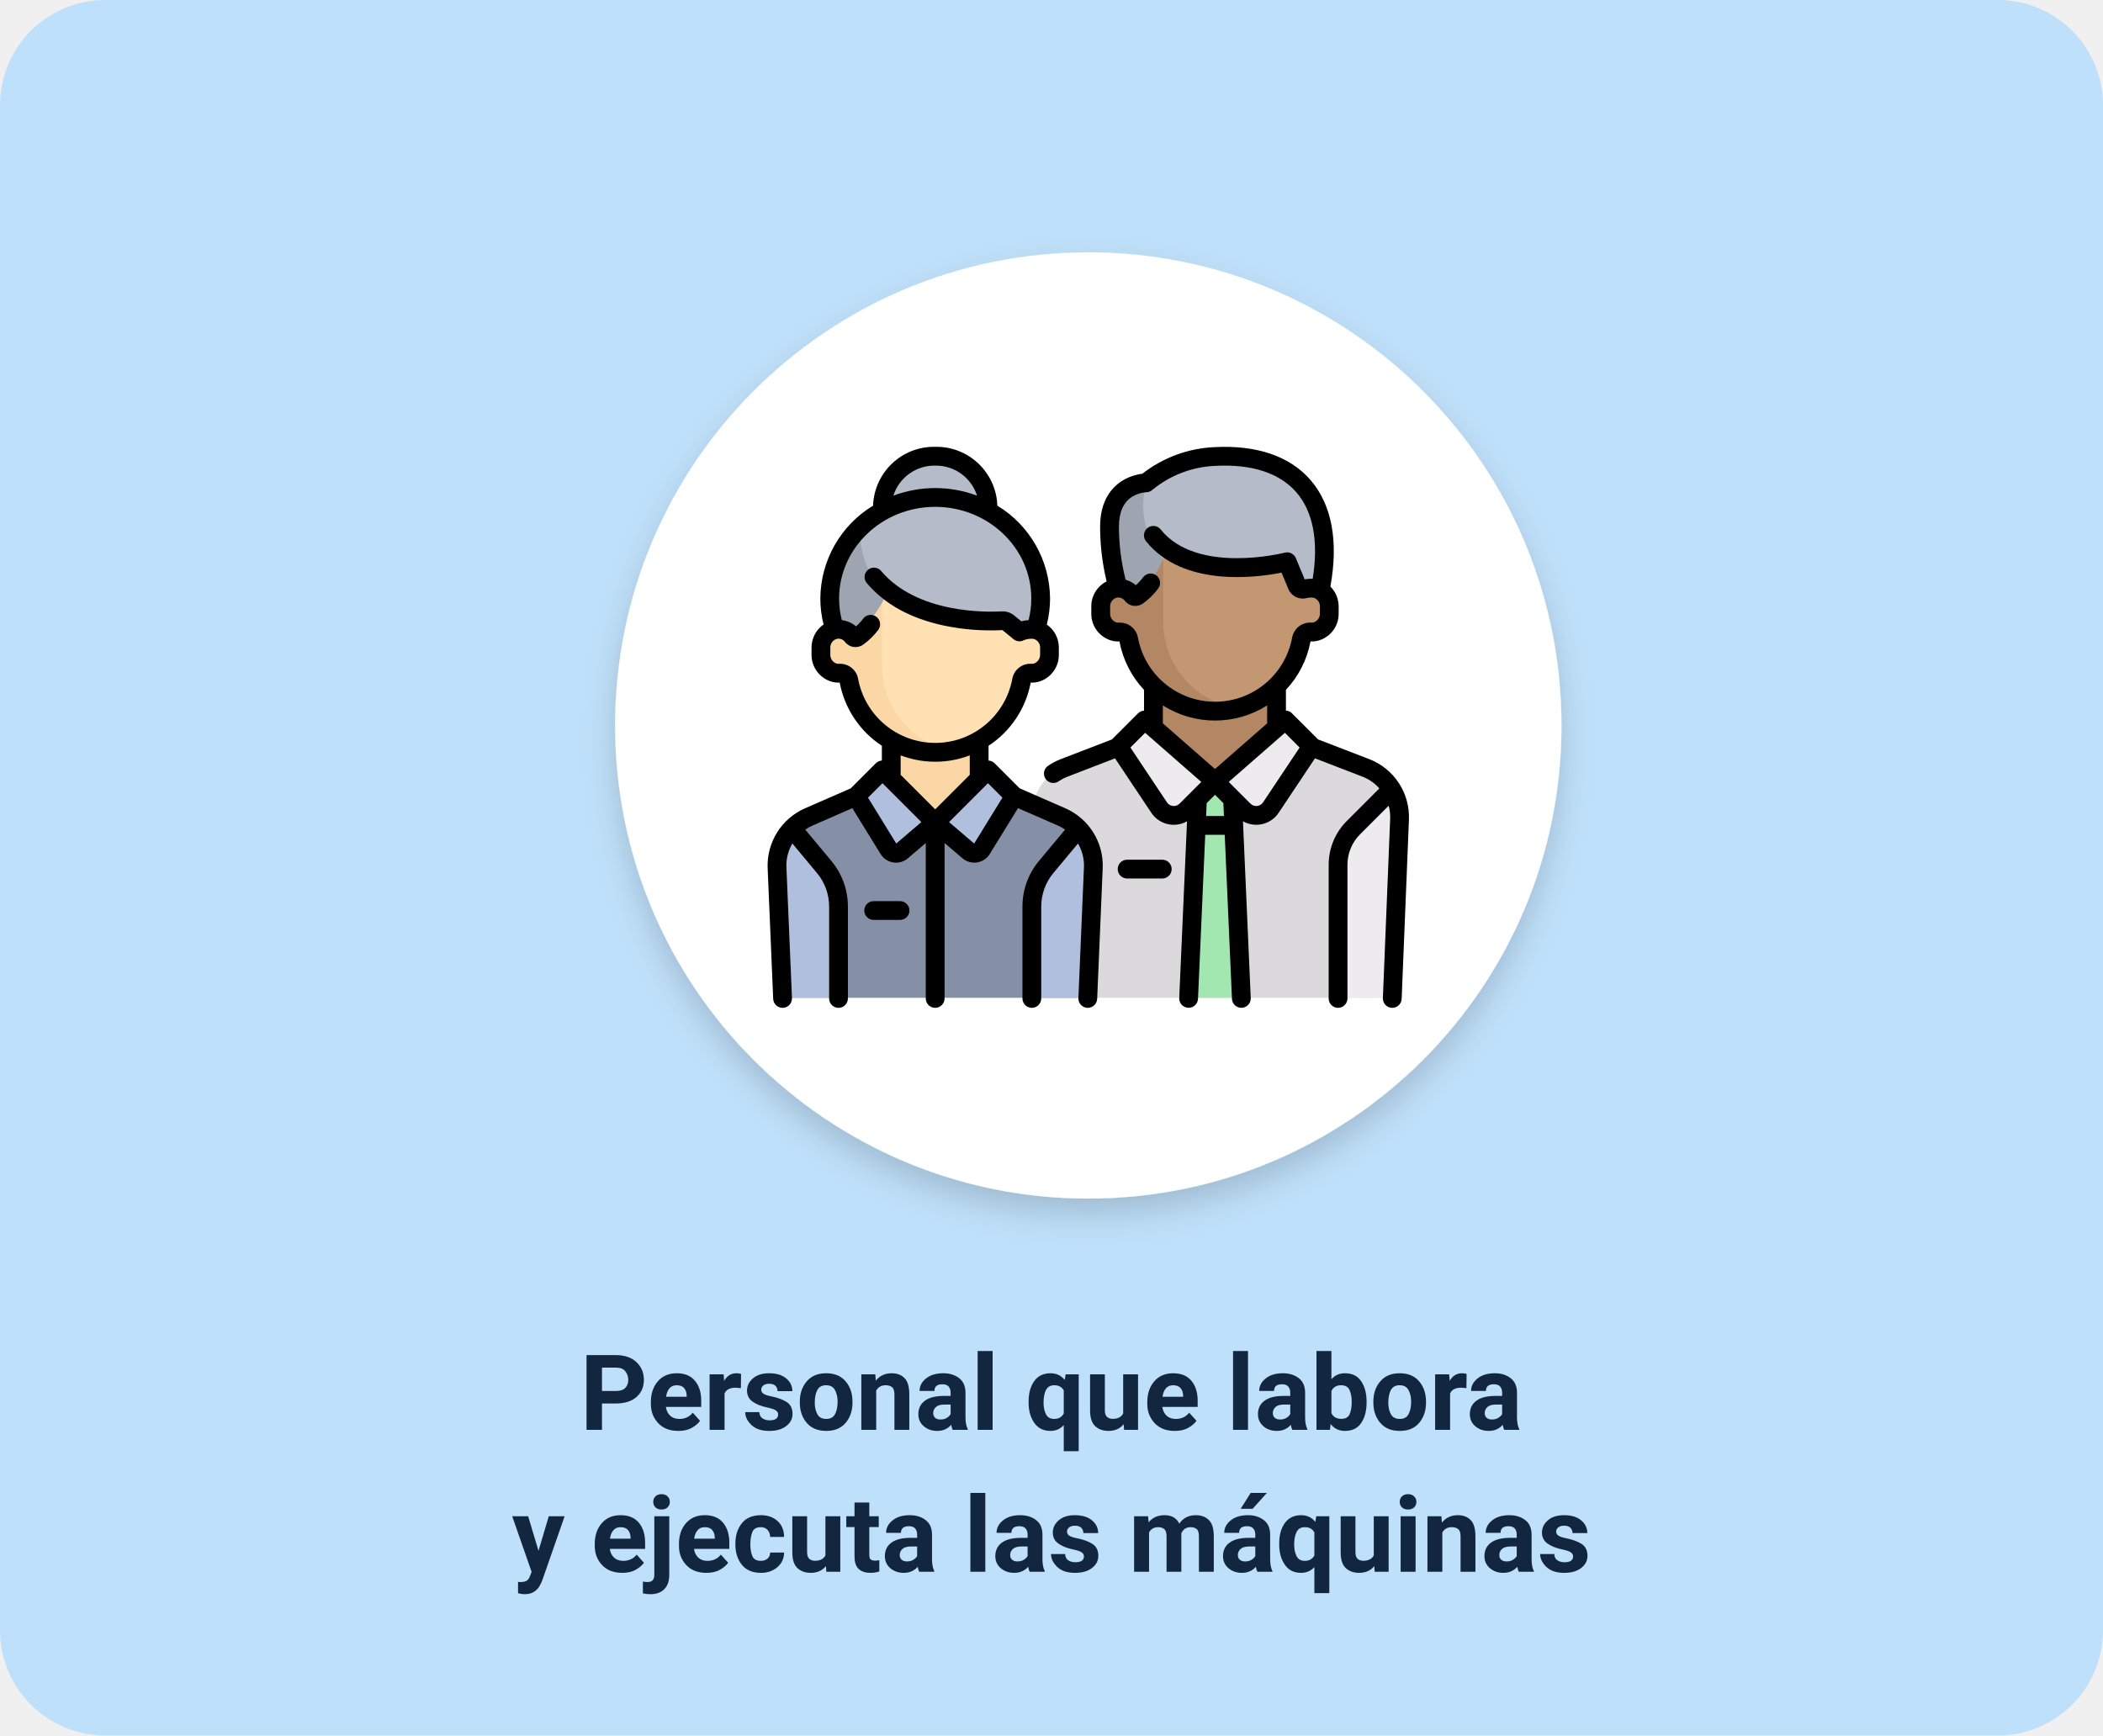
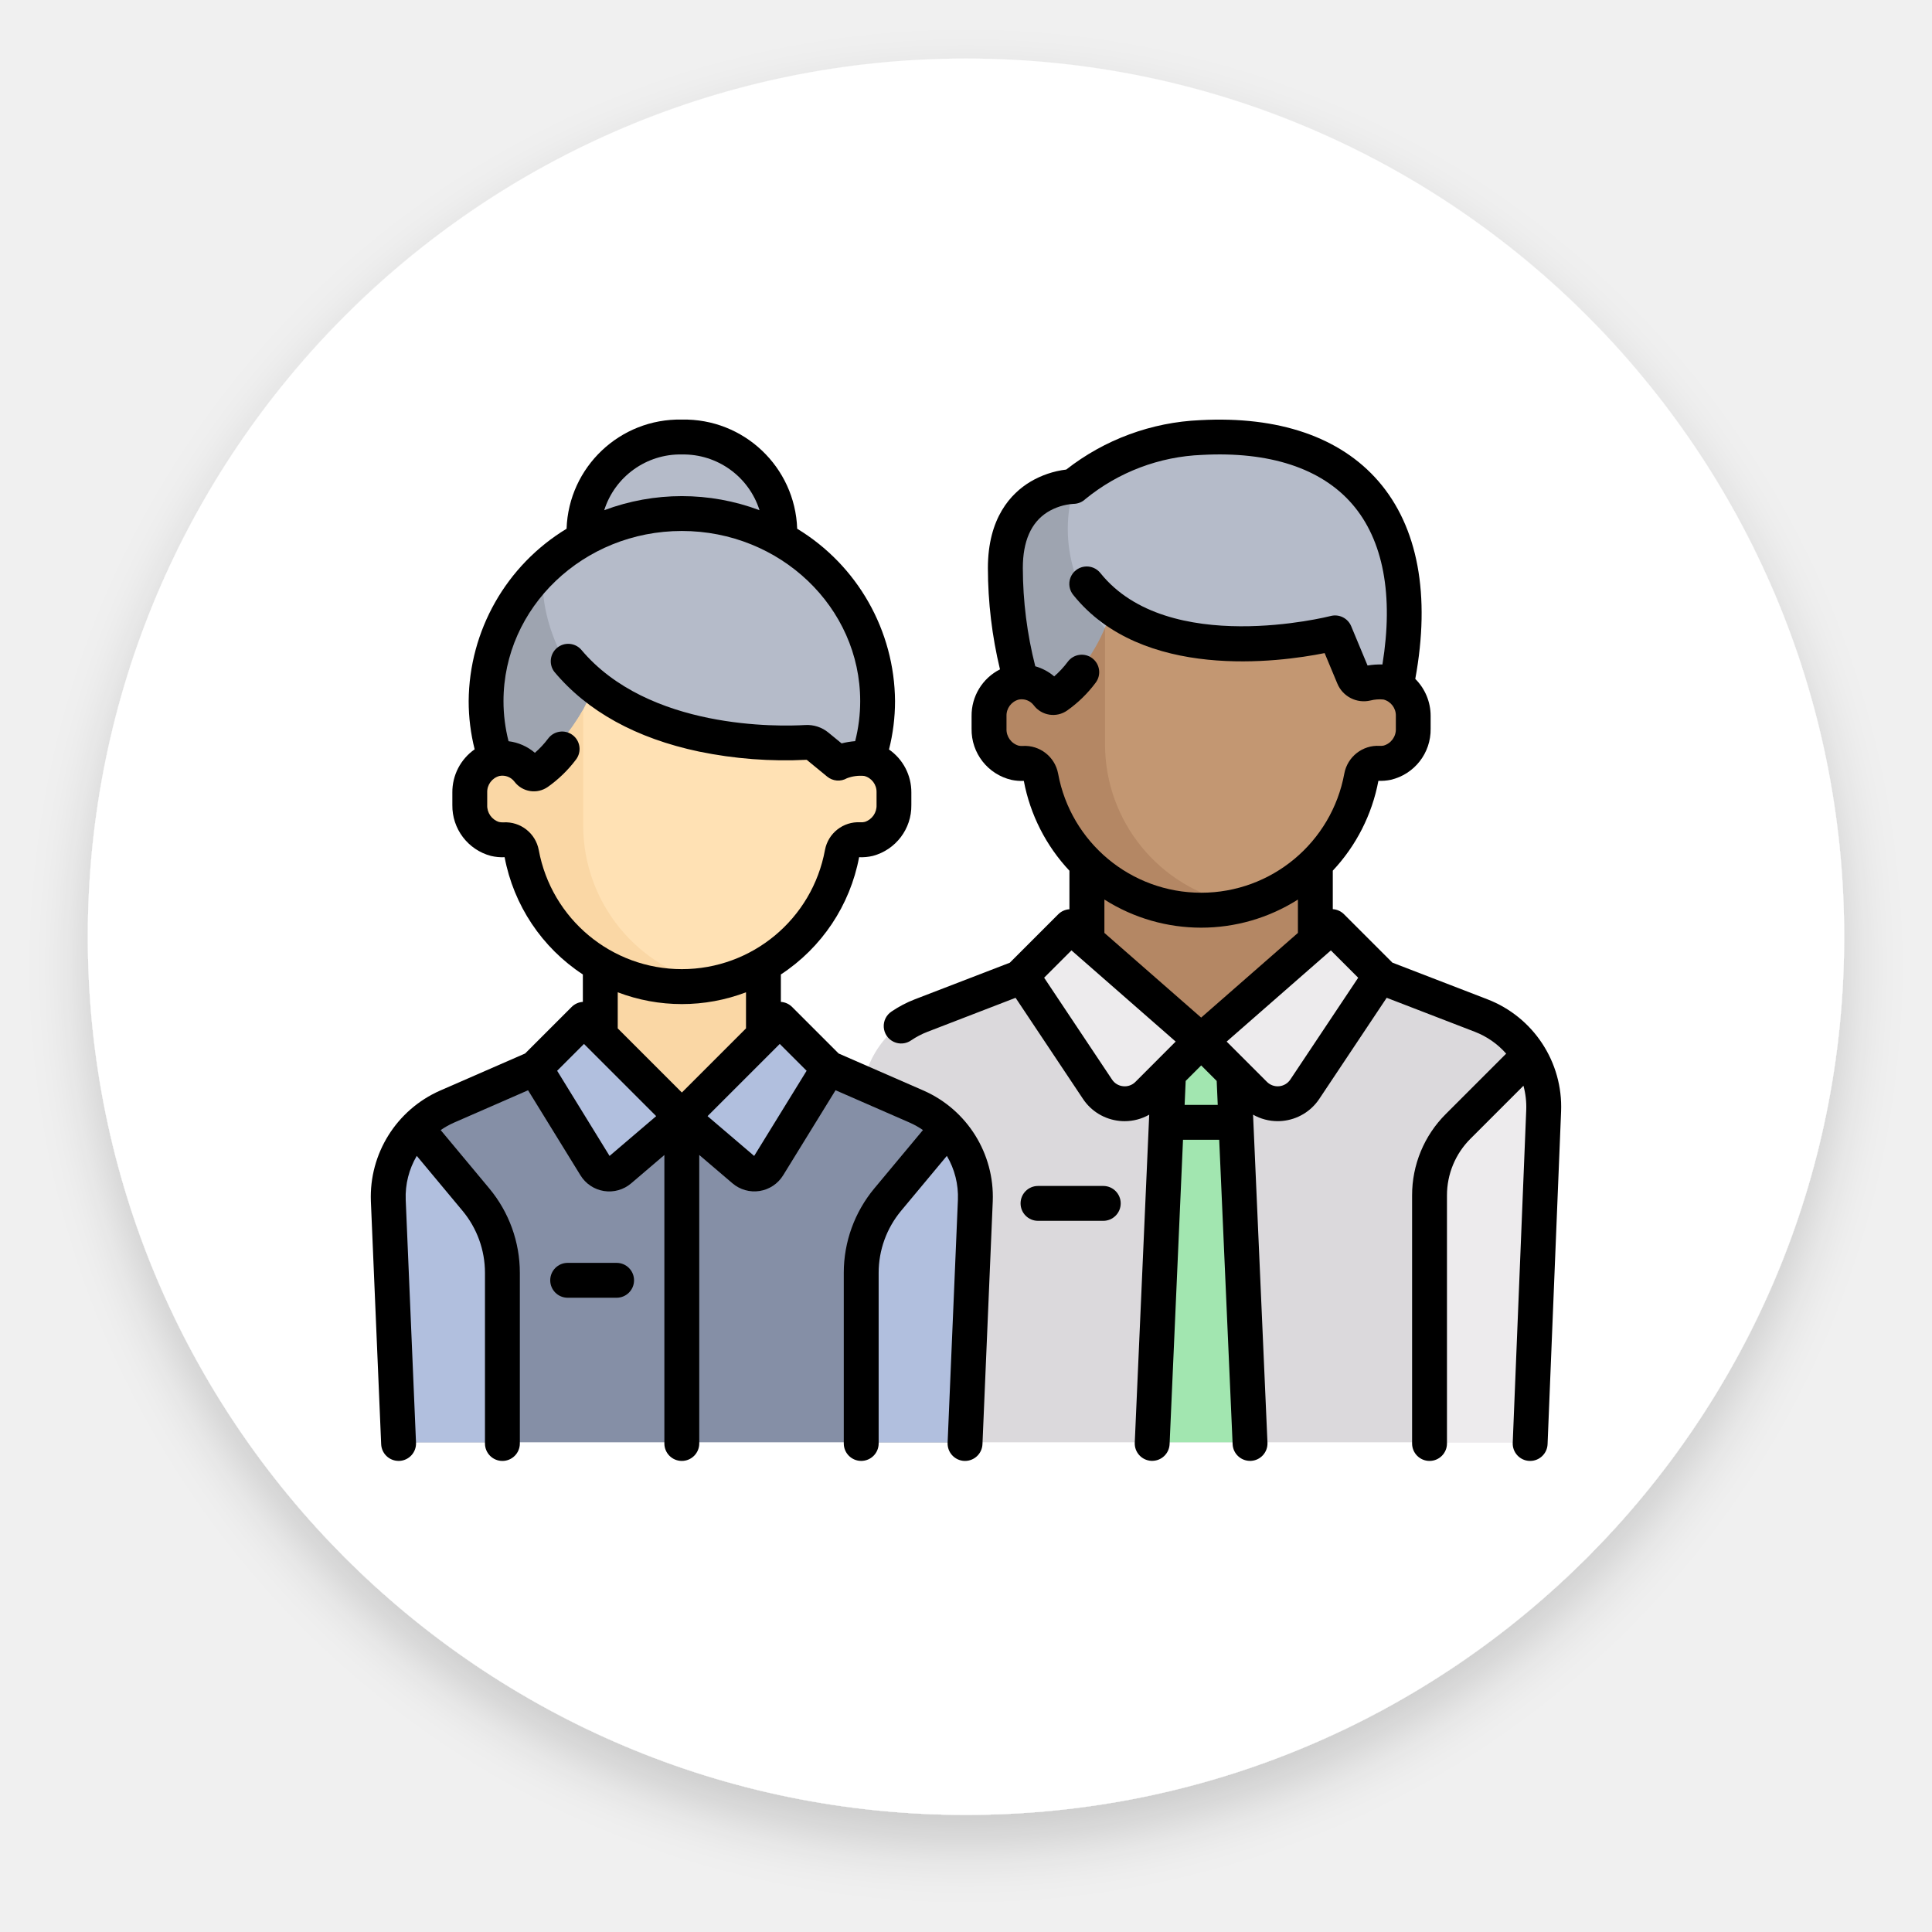
- <svg xmlns="http://www.w3.org/2000/svg" width="400" height="330.137" viewBox="0 0 400 330.137">
+ <svg xmlns="http://www.w3.org/2000/svg" width="198" height="198" viewBox="0 0 198 198">
  <defs>
-     <filter id="Elipse_4966" x="108" y="42" width="198" height="198" filterUnits="userSpaceOnUse">
+     <filter id="Elipse_4966" x="0" y="0" width="198" height="198" filterUnits="userSpaceOnUse">
      <feOffset dy="3" input="SourceAlpha" />
      <feGaussianBlur stdDeviation="3" result="blur" />
      <feFlood flood-opacity="0.161" />
      <feComposite operator="in" in2="blur" />
      <feComposite in="SourceGraphic" />
    </filter>
  </defs>
-   <g id="Grupo_179255" data-name="Grupo 179255" transform="translate(-180 -837)">
-     <rect id="Background" width="400" height="330.137" rx="20" transform="translate(180 837)" fill="#bfe0fa" />
-     <g transform="matrix(1, 0, 0, 1, 180, 837)" filter="url(#Elipse_4966)">
-       <circle id="Elipse_4966-2" data-name="Elipse 4966" cx="90" cy="90" r="90" transform="translate(117 48)" fill="#fff" />
+   <g id="Grupo_179258" data-name="Grupo 179258" transform="translate(-288 -879)">
+     <g transform="matrix(1, 0, 0, 1, 288, 879)" filter="url(#Elipse_4966)">
+       <circle id="Elipse_4966-2" data-name="Elipse 4966" cx="90" cy="90" r="90" transform="translate(9 6)" fill="#fff" />
    </g>
    <g id="empleados" transform="translate(325.999 889.937)">
      <path id="Trazado_266147" data-name="Trazado 266147" d="M274.616,273.736l-10.311-4.056h-36.6L217.4,273.736a9.981,9.981,0,0,0-6.319,9.688l1.38,34.448h67.1l1.38-34.448A9.982,9.982,0,0,0,274.616,273.736Z" transform="translate(-160.775 -180.998)" fill="#dbd9dc" />
      <rect id="Rectángulo_46215" data-name="Rectángulo 46215" width="23.292" height="19.963" transform="translate(73.585 75.321)" fill="#b48764" />
      <path id="Trazado_266148" data-name="Trazado 266148" d="M293.875,39.114A21.519,21.519,0,0,0,280.844,44.1s-6.932,0-6.932,8.318a62.149,62.149,0,0,0,1.664,13.257h38.263C317.166,47.38,309.264,38.282,293.875,39.114Z" transform="translate(-208.645 -5.331)" fill="#b5bbc9" />
      <path id="Trazado_266149" data-name="Trazado 266149" d="M283.894,74.936c-6.111-7.641-3.05-14.709-3.05-14.709s-6.932,0-6.932,8.318A62.15,62.15,0,0,0,275.576,81.8h8.318Z" transform="translate(-208.645 -21.453)" fill="#9ea4b0" />
      <path id="Trazado_266150" data-name="Trazado 266150" d="M306.857,120.483h-1.664l-3.263-3.943c-14.972,3.119-22.818-3.347-22.818-3.347-.819,5.177-5.833,9.077-5.833,9.077l-3.078-1.787h0a3.26,3.26,0,0,0-.555.059,3.517,3.517,0,0,0-2.713,3.51v1.2a3.494,3.494,0,0,0,2.66,3.475,3.275,3.275,0,0,0,.924.058,1.608,1.608,0,0,1,1.693,1.33,16.617,16.617,0,0,0,32.7.022,1.616,1.616,0,0,1,1.611-1.342h.343a3.327,3.327,0,0,0,3.327-3.327V123.81A3.327,3.327,0,0,0,306.857,120.483Z" transform="translate(-203.326 -61.799)" fill="#c39772" />
      <path id="Trazado_266151" data-name="Trazado 266151" d="M458.362,311.073l7.238-7.238a9.949,9.949,0,0,1,1.478,5.606l-1.38,34.448h-10.26V318.131A9.981,9.981,0,0,1,458.362,311.073Z" transform="translate(-346.918 -207.015)" fill="#edebed" />
      <path id="Trazado_266152" data-name="Trazado 266152" d="M343.954,297.707h-6.688l-1.672,41.514h10.032Z" transform="translate(-255.629 -202.347)" fill="#a2e6b0" />
      <path id="Trazado_266153" data-name="Trazado 266153" d="M348.5,306.75l-.364-9.043h-6.688l-.364,9.043Z" transform="translate(-259.811 -202.347)" fill="#a2e6b0" />
      <g id="Grupo_146886" data-name="Grupo 146886" transform="translate(66.931 83.691)">
        <path id="Trazado_266154" data-name="Trazado 266154" d="M299.193,260.38l-13.309-11.645-4.991,4.991,7.73,11.6a3.327,3.327,0,0,0,5.121.507Z" transform="translate(-280.894 -248.735)" fill="#edebed" />
        <path id="Trazado_266155" data-name="Trazado 266155" d="M357.693,260.38,371,248.735l4.991,4.991-7.73,11.6a3.327,3.327,0,0,1-5.121.507Z" transform="translate(-339.393 -248.735)" fill="#edebed" />
      </g>
      <path id="Trazado_266156" data-name="Trazado 266156" d="M291.856,149.835a16.642,16.642,0,0,1-13.28-16.3V121.6a18.386,18.386,0,0,1-5.3,7.075l-3.078-1.787h0a3.26,3.26,0,0,0-.555.059,3.517,3.517,0,0,0-2.713,3.51v1.2a3.494,3.494,0,0,0,2.66,3.475,3.283,3.283,0,0,0,.924.058,1.608,1.608,0,0,1,1.692,1.33,16.573,16.573,0,0,0,19.649,13.313Z" transform="translate(-203.327 -68.199)" fill="#b48764" />
      <path id="Trazado_266157" data-name="Trazado 266157" d="M61.481,315.27l-8.975-3.918H22.544l-8.975,3.918a9.981,9.981,0,0,0-5.979,9.571l1.05,24.774H66.411l1.05-24.774A9.982,9.982,0,0,0,61.481,315.27Z" transform="translate(-5.774 -212.741)" fill="#858fa6" />
      <rect id="Rectángulo_46216" data-name="Rectángulo 46216" width="16.636" height="16.636" transform="translate(23.432 86.966)" fill="#fad7a5" />
      <circle id="Elipse_4964" data-name="Elipse 4964" cx="9.982" cy="9.982" r="9.982" transform="translate(21.769 33.731)" fill="#b5bbc9" />
      <ellipse id="Elipse_4965" data-name="Elipse 4965" cx="19.963" cy="19.131" rx="19.963" ry="19.131" transform="translate(11.788 42.048)" fill="#b5bbc9" />
      <path id="Trazado_266158" data-name="Trazado 266158" d="M62.78,113.612c-6.654-6.654-7.649-12.391-7.492-15.992a18.678,18.678,0,0,0-5.817,13.5,18.391,18.391,0,0,0,2.86,9.853Z" transform="translate(-37.683 -49.936)" fill="#9ea4b0" />
      <path id="Trazado_266159" data-name="Trazado 266159" d="M83.084,155.344a8.978,8.978,0,0,0-.954-.069,3.327,3.327,0,0,1-2.353-.975l-2.291-1.737s-11.779,2.467-22.443-4.616c-1.035,3.024-2.865,5.332-6.128,8.357l-3.155-1.03h0a3.251,3.251,0,0,0-.558.059,3.517,3.517,0,0,0-2.71,3.51v1.205a3.494,3.494,0,0,0,2.659,3.474,3.28,3.28,0,0,0,.927.059,1.606,1.606,0,0,1,1.691,1.329,16.617,16.617,0,0,0,32.693.044,1.63,1.63,0,0,1,1.7-1.366,3.35,3.35,0,0,0,1.082-.079,3.446,3.446,0,0,0,2.521-3.481c-.018-.755-.018-1.495-.018-1.495A3.473,3.473,0,0,0,83.084,155.344Z" transform="translate(-32.365 -88.272)" fill="#ffe1b4" />
      <g id="Grupo_146887" data-name="Grupo 146887" transform="translate(1.806 104.714)">
        <path id="Trazado_266160" data-name="Trazado 266160" d="M16.526,344.258l-6.078-7.294a9.956,9.956,0,0,0-2.859,7.386l1.05,24.774H19.225V351.713A11.645,11.645,0,0,0,16.526,344.258Z" transform="translate(-7.58 -336.964)" fill="#b1bfde" />
        <path id="Trazado_266161" data-name="Trazado 266161" d="M212.751,344.258l6.078-7.294a9.956,9.956,0,0,1,2.859,7.386l-1.05,24.774H210.052V351.713A11.645,11.645,0,0,1,212.751,344.258Z" transform="translate(-161.807 -336.964)" fill="#b1bfde" />
      </g>
      <path id="Trazado_266162" data-name="Trazado 266162" d="M54.135,168.648v-11.88a24.018,24.018,0,0,1-5.219,6.255l-3.155-1.03h0a3.252,3.252,0,0,0-.558.059,3.517,3.517,0,0,0-2.71,3.51v1.205a3.494,3.494,0,0,0,2.658,3.474,3.282,3.282,0,0,0,.927.059,1.606,1.606,0,0,1,1.691,1.329,16.574,16.574,0,0,0,19.649,13.315A16.642,16.642,0,0,1,54.135,168.648Z" transform="translate(-32.365 -94.991)" fill="#fad7a5" />
      <g id="Grupo_146888" data-name="Grupo 146888" transform="translate(16.238 93.404)">
        <path id="Trazado_266163" data-name="Trazado 266163" d="M83.192,299.528,73.161,289.5l-5.016,5.016,6.186,10.042a1.672,1.672,0,0,0,2.509.395Z" transform="translate(-68.145 -289.496)" fill="#b1bfde" />
        <path id="Trazado_266164" data-name="Trazado 266164" d="M131.3,299.528,141.328,289.5l5.016,5.016-6.186,10.042a1.672,1.672,0,0,1-2.509.395Z" transform="translate(-116.249 -289.496)" fill="#b1bfde" />
      </g>
      <path id="Trazado_266165" data-name="Trazado 266165" d="M287.954,361.686h-6.688a1.787,1.787,0,1,0,0,3.574h6.688a1.787,1.787,0,1,0,0-3.574Z" transform="translate(-212.885 -251.081)" />
      <path id="Trazado_266166" data-name="Trazado 266166" d="M282.567,91.475l-9.732-3.754-4.962-4.962a1.779,1.779,0,0,0-1.148-.518V78.294a18.43,18.43,0,0,0,4.675-9.208,5.113,5.113,0,0,0,1.253-.1,5.289,5.289,0,0,0,4.1-5.245v-1.3a5.356,5.356,0,0,0-1.574-3.8c1.578-8.583.278-15.577-3.776-20.259-3.921-4.528-10.239-6.692-18.269-6.258a23.936,23.936,0,0,0-13.726,5.063,9.416,9.416,0,0,0-3.678,1.25c-1.985,1.191-4.351,3.693-4.351,8.847a44.626,44.626,0,0,0,1.239,10.381,5.3,5.3,0,0,0-2.911,4.8v1.283a5.289,5.289,0,0,0,4.1,5.245,5.1,5.1,0,0,0,1.253.1,18.432,18.432,0,0,0,4.675,9.208v3.948a1.778,1.778,0,0,0-1.149.518l-4.962,4.962L223.9,91.475a11.833,11.833,0,0,0-2.39,1.251,1.787,1.787,0,1,0,2.008,2.956,8.268,8.268,0,0,1,1.668-.873l9.031-3.484,6.905,10.358a5.112,5.112,0,0,0,3.764,2.26c.171.017.342.025.511.025a5.1,5.1,0,0,0,2.515-.666l-1.482,33.613a1.787,1.787,0,0,0,1.707,1.864l.08,0A1.787,1.787,0,0,0,250,137.074l1.375-31.2h3.71l1.375,31.2a1.787,1.787,0,0,0,1.784,1.708l.08,0a1.787,1.787,0,0,0,1.707-1.864L258.554,103.3a5.1,5.1,0,0,0,2.515.666c.17,0,.34-.008.511-.025a5.113,5.113,0,0,0,3.764-2.26l6.905-10.358,9.031,3.484a8.225,8.225,0,0,1,3.214,2.24l-6.179,6.179a11.741,11.741,0,0,0-3.462,8.357V137a1.787,1.787,0,0,0,3.574,0v-25.41a8.191,8.191,0,0,1,2.415-5.83l5.423-5.423a8.236,8.236,0,0,1,.285,2.5l-1.384,34.092a1.787,1.787,0,0,0,1.713,1.858h.074a1.787,1.787,0,0,0,1.784-1.714l1.385-34.093A11.815,11.815,0,0,0,282.567,91.475Zm-29.332,1.877-9.916-8.677v-3.42a18.5,18.5,0,0,0,19.833,0v3.42ZM234.948,65.513a1.533,1.533,0,0,1-.416-.028,1.733,1.733,0,0,1-1.246-1.744V62.458a1.694,1.694,0,0,1,1.261-1.7,1.553,1.553,0,0,1,1.53.586,2.493,2.493,0,0,0,3.425.538,12.975,12.975,0,0,0,2.931-2.865,1.787,1.787,0,0,0-2.868-2.133,9.487,9.487,0,0,1-1.392,1.5,5.112,5.112,0,0,0-1.938-1.035,41.1,41.1,0,0,1-1.276-10.072c0-2.737.844-4.66,2.508-5.716a5.8,5.8,0,0,1,2.672-.857,1.8,1.8,0,0,0,1.233-.494,20.131,20.131,0,0,1,11.96-4.525c6.887-.372,12.2,1.367,15.374,5.029,3.2,3.691,4.261,9.357,3.106,16.45a7.745,7.745,0,0,0-1.524.106l-1.679-4.032a1.789,1.789,0,0,0-2.1-1.042c-.166.043-16.669,4.227-23.589-4.388a1.787,1.787,0,1,0-2.786,2.238c7.066,8.8,21.088,6.884,25.755,5.951l1.3,3.118a2.938,2.938,0,0,0,3.394,1.74,3.858,3.858,0,0,1,1.337-.1,1.686,1.686,0,0,1,1.268,1.677v1.3a1.733,1.733,0,0,1-1.246,1.744,1.514,1.514,0,0,1-.416.028,3.481,3.481,0,0,0-3.619,2.836,14.913,14.913,0,0,1-29.334,0A3.479,3.479,0,0,0,234.948,65.513Zm10.293,34.874A1.534,1.534,0,0,1,244.1,99.7l-6.957-10.435,2.8-2.8,10.68,9.345L246.5,99.939A1.534,1.534,0,0,1,245.241,100.387Zm6.3,1.913.108-2.456,1.589-1.589,1.589,1.589.108,2.456Zm10.833-2.6a1.557,1.557,0,0,1-2.4.237l-4.125-4.125,10.68-9.345,2.8,2.8Z" transform="translate(-168.134 -0.002)" />
      <path id="Trazado_266167" data-name="Trazado 266167" d="M56.673,100.839,47.947,97.03l-4.77-4.77a1.777,1.777,0,0,0-1.149-.518V88.93a18.458,18.458,0,0,0,8.019-12.017,5.135,5.135,0,0,0,1.41-.134A5.319,5.319,0,0,0,55.4,71.568v-1.3a5.328,5.328,0,0,0-2.29-4.395,20.208,20.208,0,0,0,.618-4.951A20.836,20.836,0,0,0,43.7,43.251,11.587,11.587,0,0,0,31.882,32.063,11.587,11.587,0,0,0,20.066,43.251,20.837,20.837,0,0,0,10.032,60.92a20.208,20.208,0,0,0,.614,4.937A5.34,5.34,0,0,0,8.36,70.285v1.283a5.319,5.319,0,0,0,3.946,5.211,5.125,5.125,0,0,0,1.41.134A18.458,18.458,0,0,0,21.735,88.93v2.811a1.777,1.777,0,0,0-1.148.518l-4.77,4.77L7.09,100.839a11.893,11.893,0,0,0-7.08,11.332l1.055,24.9a1.787,1.787,0,0,0,1.784,1.712l.077,0a1.787,1.787,0,0,0,1.71-1.861l-1.056-24.9a8.229,8.229,0,0,1,1.133-4.5l4.69,5.629a9.935,9.935,0,0,1,2.3,6.348v17.5a1.787,1.787,0,1,0,3.574,0V119.5a13.516,13.516,0,0,0-3.127-8.636l-4.986-5.984a8.1,8.1,0,0,1,1.356-.761l7.6-3.32,5.374,8.723a3.459,3.459,0,0,0,5.19.817l3.405-2.906v29.565a1.787,1.787,0,0,0,3.574,0V107.429l3.405,2.906a3.459,3.459,0,0,0,5.19-.817l5.374-8.723,7.6,3.32a8.112,8.112,0,0,1,1.356.761l-4.986,5.984a13.516,13.516,0,0,0-3.127,8.636v17.5a1.787,1.787,0,0,0,3.574,0V119.5a9.936,9.936,0,0,1,2.3-6.348l4.69-5.629a8.229,8.229,0,0,1,1.133,4.5l-1.055,24.9a1.787,1.787,0,0,0,1.71,1.861l.077,0a1.787,1.787,0,0,0,1.784-1.712l1.055-24.9A11.894,11.894,0,0,0,56.673,100.839Zm-24.791-65.2a8.188,8.188,0,0,1,7.958,5.712,22.663,22.663,0,0,0-15.916,0A8.188,8.188,0,0,1,31.882,35.637ZM17.215,76.177A3.481,3.481,0,0,0,13.6,73.341a1.544,1.544,0,0,1-.467-.04,1.745,1.745,0,0,1-1.2-1.733V70.285a1.694,1.694,0,0,1,1.261-1.7,1.553,1.553,0,0,1,1.529.585,2.492,2.492,0,0,0,3.425.538,12.963,12.963,0,0,0,2.892-2.814,1.787,1.787,0,0,0-2.858-2.146,9.475,9.475,0,0,1-1.363,1.466,5.12,5.12,0,0,0-2.7-1.187,16.644,16.644,0,0,1-.518-4.107c0-9.616,8.2-17.44,18.276-17.44S50.158,51.3,50.158,60.92a16.637,16.637,0,0,1-.515,4.1,8.2,8.2,0,0,0-1.391.229l-1.343-1.1a3.431,3.431,0,0,0-2.385-.782c-2.627.155-16.079.51-22.981-7.75A1.787,1.787,0,0,0,18.8,57.9c3.4,4.074,8.4,6.829,14.839,8.188a43.74,43.74,0,0,0,11.035.842l2.1,1.723a1.783,1.783,0,0,0,2.032.165,3.943,3.943,0,0,1,1.761-.234,1.686,1.686,0,0,1,1.267,1.677v1.3a1.745,1.745,0,0,1-1.2,1.733,1.528,1.528,0,0,1-.467.04,3.484,3.484,0,0,0-3.619,2.836,14.913,14.913,0,0,1-29.334,0ZM31.882,91.966a18.449,18.449,0,0,0,6.573-1.209v3.7l-6.573,6.573-6.573-6.573v-3.7A18.445,18.445,0,0,0,31.882,91.966Zm-7.41,15.562L19.1,98.8,21.85,96.05l7.4,7.4Zm14.82,0-4.779-4.078,7.4-7.4L44.667,98.8Z" transform="translate(0)" />
      <path id="Trazado_266168" data-name="Trazado 266168" d="M83.987,394.766H78.971a1.787,1.787,0,1,0,0,3.574h5.016a1.787,1.787,0,1,0,0-3.574Z" transform="translate(-58.793 -276.279)" />
    </g>
-     <text id="What_do_you_mean_by" data-name="What do you mean by" transform="translate(380 1109)" fill="#12263f" font-size="20" font-family="Roboto-Bold, Roboto" font-weight="700">
-       <tspan x="-89.702" y="0">Personal que labora</tspan>
-       <tspan x="-102.622" y="27">y ejecuta las máquinas</tspan>
-     </text>
  </g>
</svg>
